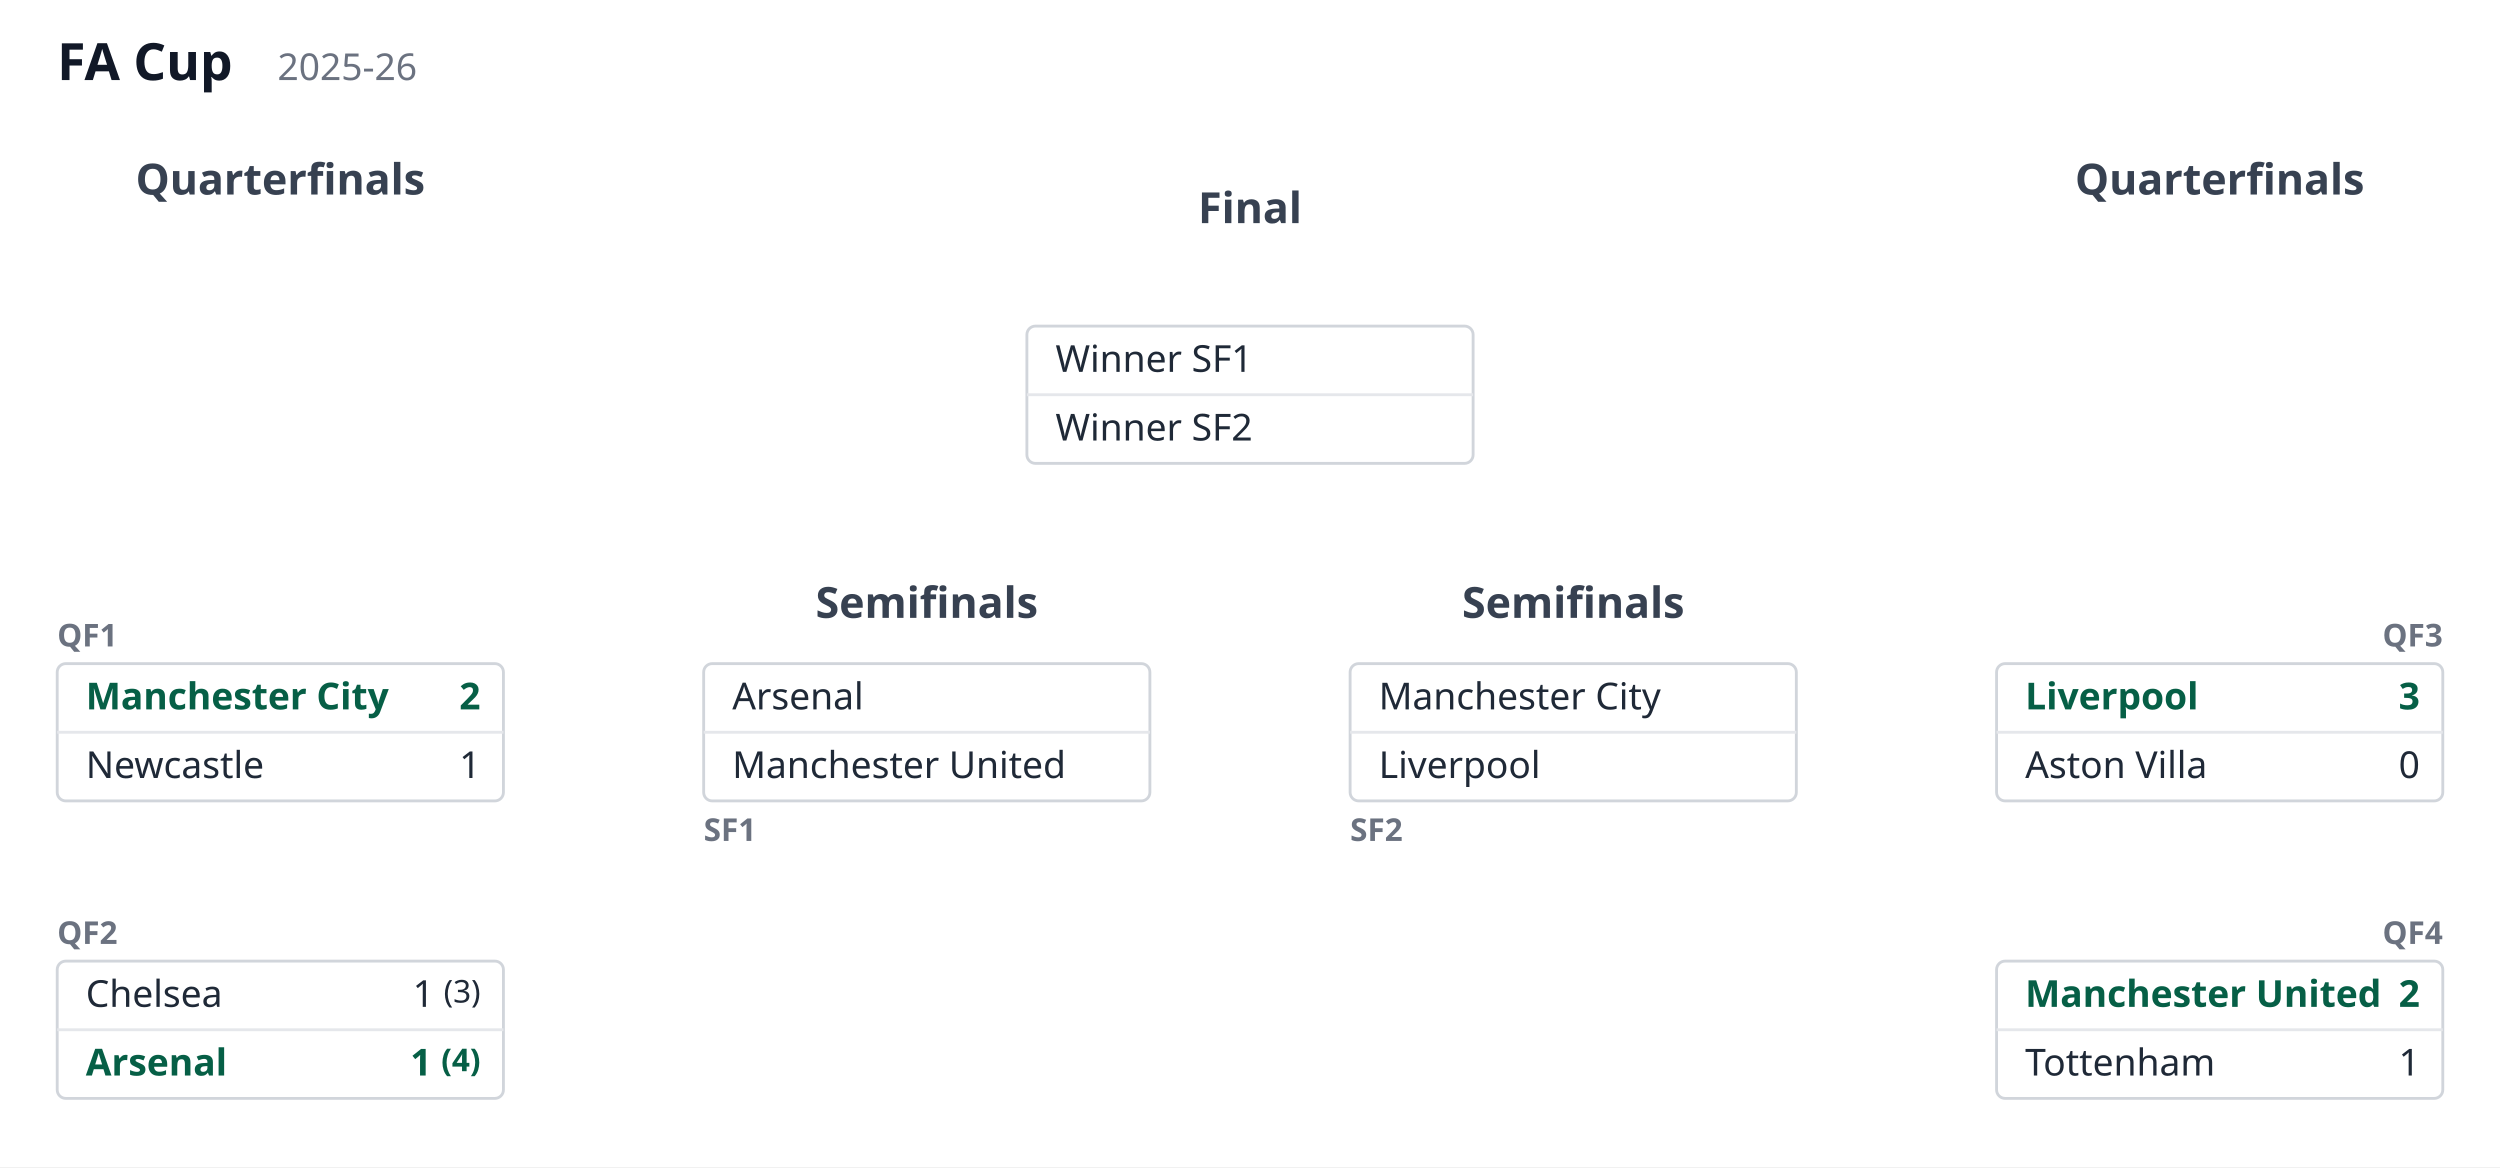
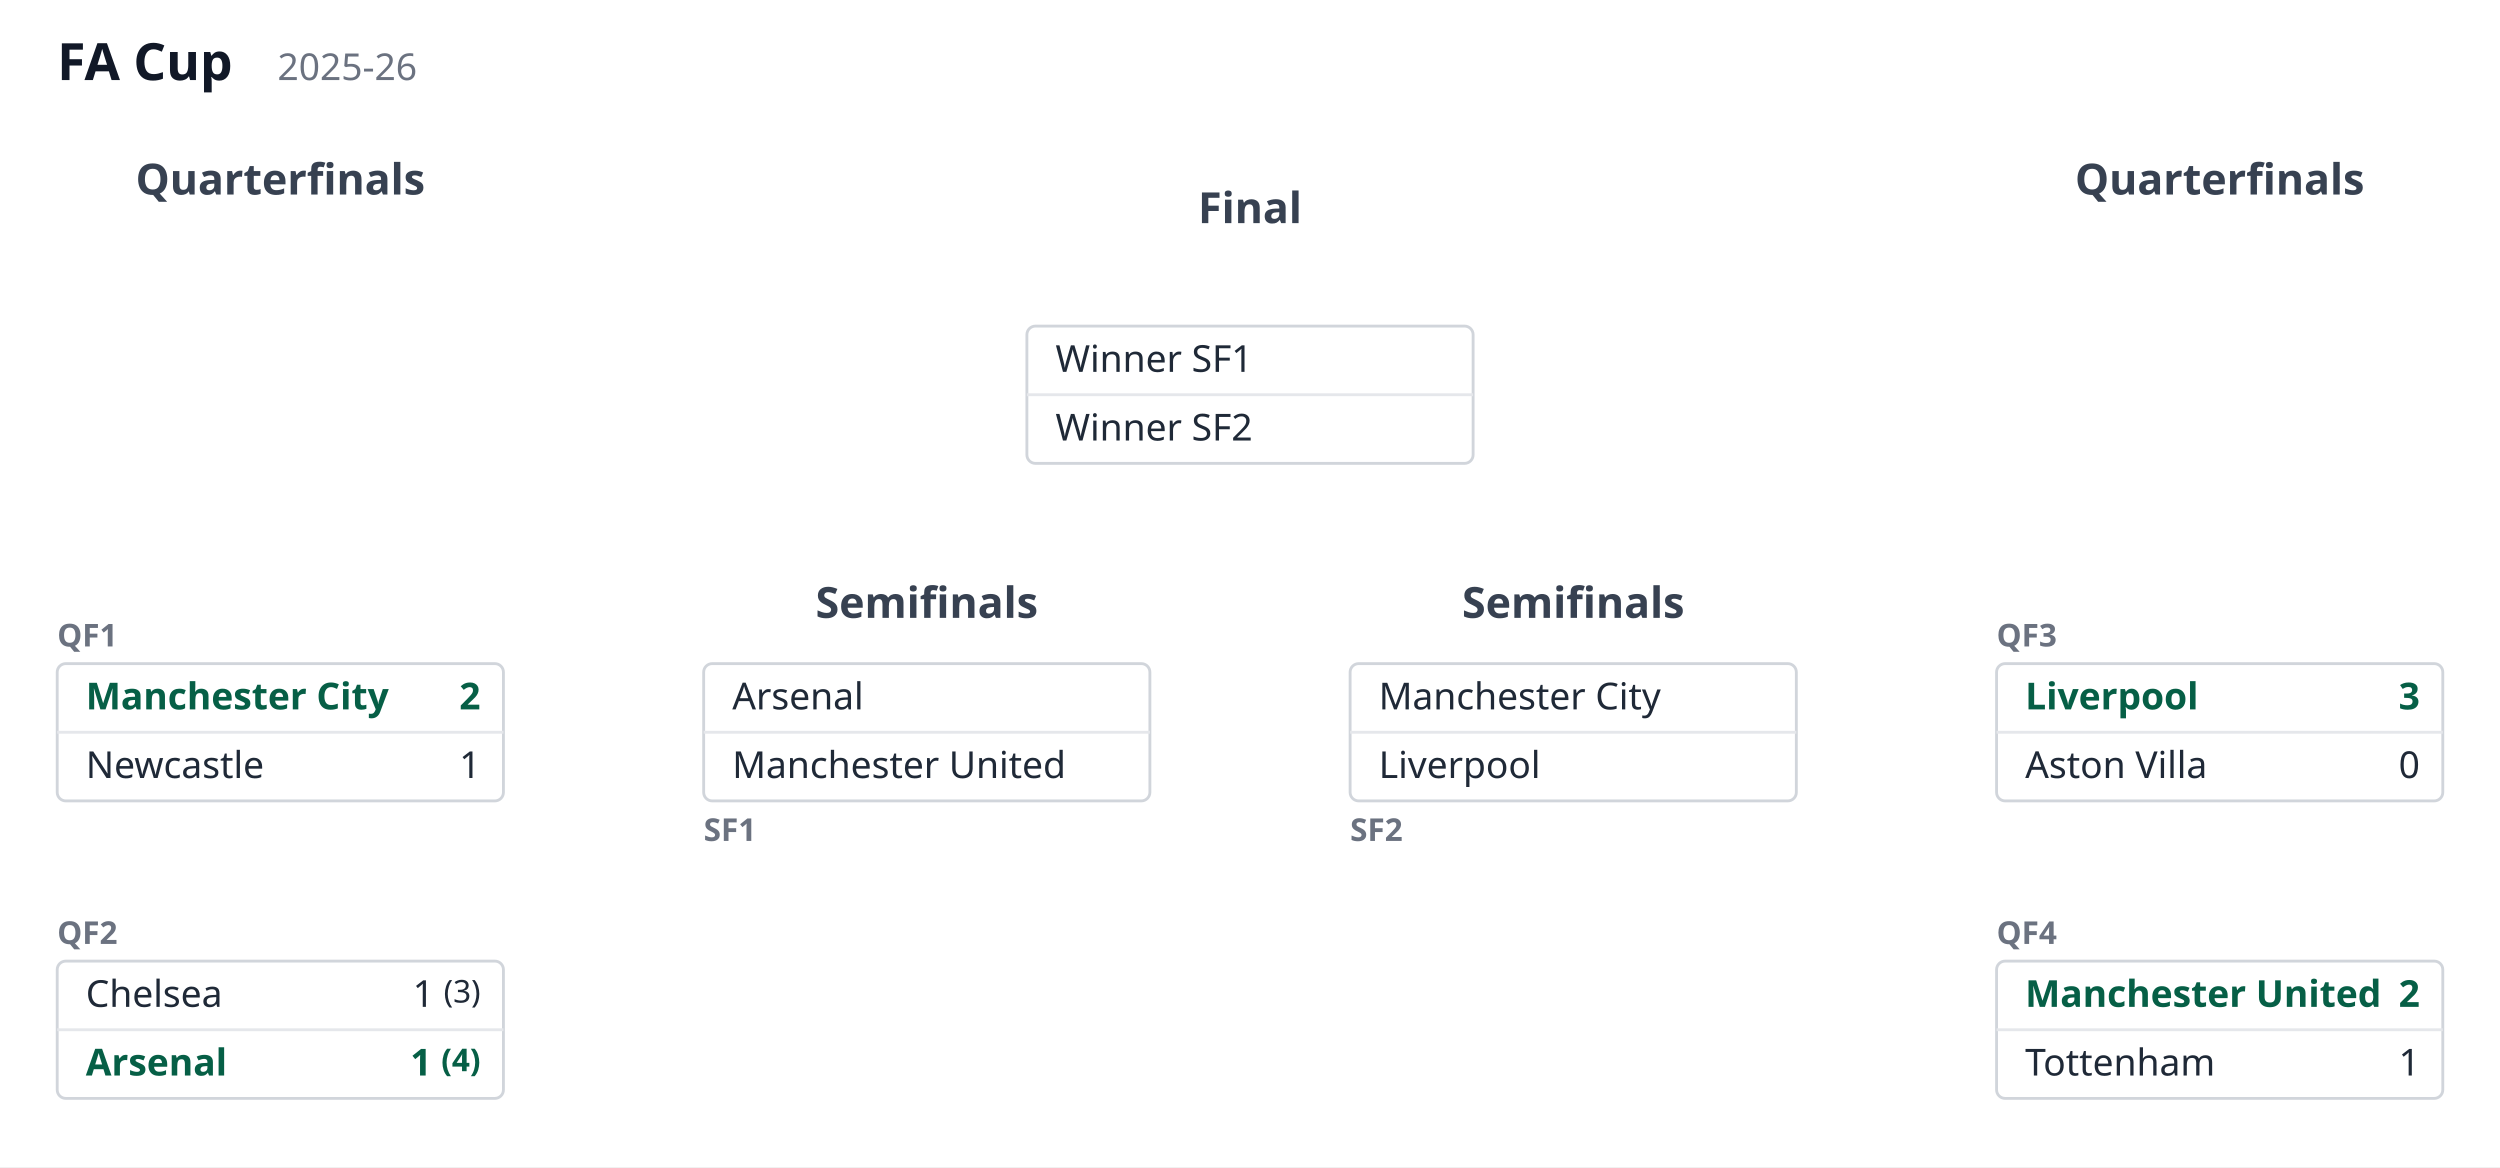
<svg xmlns="http://www.w3.org/2000/svg" viewBox="0 0 874 408" width="874" height="408" font-family="sans-serif">
  <style>
  .pd-bg { fill: #ffffff; }
  .pd-title { font: 600 18px sans-serif; fill: #111827; }
  .pd-season { font: 400 13px sans-serif; fill: #6b7280; }
  .pd-header { font: 600 15px sans-serif; fill: #374151; text-anchor: middle; }
  .pd-meta { font: 400 11px sans-serif; fill: #6b7280; }
  .pd-meta-id { font-weight: 700; }
  .pd-box { fill: #ffffff; stroke: #d1d5db; stroke-width: 1; }
  .pd-divider { stroke: #e5e7eb; stroke-width: 1; }
  .pd-team { font: 400 13px sans-serif; fill: #1f2937; }
  .pd-score { font: 400 13px sans-serif; fill: #1f2937; text-anchor: end; }
  .pd-pens { font-size: 11px; }
  .pd-win .pd-team, .pd-win .pd-score { font-weight: 700; fill: #065f46; }
  .pd-crest-frame { fill: none; stroke: #d1d5db; stroke-width: 1; }
  .pd-link { fill: none; stroke: #cbd5e1; stroke-width: 1.5; }
  @media (prefers-color-scheme: dark) {
    .pd-bg { fill: #0f172a; }
    .pd-title { fill: #f8fafc; }
    .pd-season { fill: #94a3b8; }
    .pd-header { fill: #cbd5e1; }
    .pd-meta { fill: #94a3b8; }
    .pd-box { fill: #1e293b; stroke: #334155; }
    .pd-divider { stroke: #334155; }
    .pd-team { fill: #e5e7eb; }
    .pd-score { fill: #e5e7eb; }
    .pd-win .pd-team, .pd-win .pd-score { fill: #34d399; }
    .pd-crest-frame { stroke: #334155; }
    .pd-link { stroke: #475569; }
  }</style>
  <rect class="pd-bg" width="874" height="408" />
  <text class="pd-title" x="20" y="28">FA Cup</text>
  <text class="pd-season" x="97" y="28">2025-26</text>
  <text class="pd-header" x="98" y="68">Quarterfinals</text>
  <text class="pd-header" x="776" y="68">Quarterfinals</text>
  <text class="pd-header" x="324" y="216">Semifinals</text>
  <text class="pd-header" x="550" y="216">Semifinals</text>
  <text class="pd-header" x="437" y="78">Final</text>
  <text class="pd-meta" x="20" y="226">
-     <tspan class="pd-meta-id">QF1</tspan>
+     <tspan x="20">
+       <tspan class="pd-meta-id">QF1</tspan>
+     </tspan>
  </text>
  <rect class="pd-box" x="20" y="232" width="156" height="48" rx="3" />
  <line class="pd-divider" x1="20" y1="256" x2="176" y2="256" />
  <g class="pd-win">
    <text class="pd-team" x="30" y="248">Manchester City</text>
    <text class="pd-score" x="168" y="248">2</text>
  </g>
  <g class="">
    <text class="pd-team" x="30" y="272">Newcastle</text>
    <text class="pd-score" x="168" y="272">1</text>
  </g>
  <text class="pd-meta" x="20" y="330">
-     <tspan class="pd-meta-id">QF2</tspan>
+     <tspan x="20">
+       <tspan class="pd-meta-id">QF2</tspan>
+     </tspan>
  </text>
  <rect class="pd-box" x="20" y="336" width="156" height="48" rx="3" />
  <line class="pd-divider" x1="20" y1="360" x2="176" y2="360" />
  <g class="">
    <text class="pd-team" x="30" y="352">Chelsea</text>
    <text class="pd-score" x="168" y="352">1 <tspan class="pd-pens" dy="-1.5">(3)</tspan>
    </text>
  </g>
  <g class="pd-win">
    <text class="pd-team" x="30" y="376">Arsenal</text>
    <text class="pd-score" x="168" y="376">1 <tspan class="pd-pens" dy="-1.5">(4)</tspan>
    </text>
  </g>
-   <text class="pd-meta" x="854" y="226" text-anchor="end">
-     <tspan class="pd-meta-id">QF3</tspan>
+   <text class="pd-meta" x="698" y="226">
+     <tspan x="698">
+       <tspan class="pd-meta-id">QF3</tspan>
+     </tspan>
  </text>
  <rect class="pd-box" x="698" y="232" width="156" height="48" rx="3" />
  <line class="pd-divider" x1="698" y1="256" x2="854" y2="256" />
  <g class="pd-win">
    <text class="pd-team" x="708" y="248">Liverpool</text>
    <text class="pd-score" x="846" y="248">3</text>
  </g>
  <g class="">
    <text class="pd-team" x="708" y="272">Aston Villa</text>
    <text class="pd-score" x="846" y="272">0</text>
  </g>
-   <text class="pd-meta" x="854" y="330" text-anchor="end">
-     <tspan class="pd-meta-id">QF4</tspan>
+   <text class="pd-meta" x="698" y="330">
+     <tspan x="698">
+       <tspan class="pd-meta-id">QF4</tspan>
+     </tspan>
  </text>
  <rect class="pd-box" x="698" y="336" width="156" height="48" rx="3" />
  <line class="pd-divider" x1="698" y1="360" x2="854" y2="360" />
  <g class="pd-win">
    <text class="pd-team" x="708" y="352">Manchester United</text>
    <text class="pd-score" x="846" y="352">2</text>
  </g>
  <g class="">
    <text class="pd-team" x="708" y="376">Tottenham</text>
    <text class="pd-score" x="846" y="376">1</text>
  </g>
  <text class="pd-meta" x="246" y="294">
    <tspan x="246">
      <tspan class="pd-meta-id">SF1</tspan>
    </tspan>
  </text>
  <rect class="pd-box" x="246" y="232" width="156" height="48" rx="3" />
  <line class="pd-divider" x1="246" y1="256" x2="402" y2="256" />
  <g class="">
    <text class="pd-team" x="256" y="248">Arsenal</text>
  </g>
  <g class="">
    <text class="pd-team" x="256" y="272">Manchester United</text>
  </g>
  <text class="pd-meta" x="472" y="294">
    <tspan x="472">
      <tspan class="pd-meta-id">SF2</tspan>
    </tspan>
  </text>
  <rect class="pd-box" x="472" y="232" width="156" height="48" rx="3" />
  <line class="pd-divider" x1="472" y1="256" x2="628" y2="256" />
  <g class="">
    <text class="pd-team" x="482" y="248">Manchester City</text>
  </g>
  <g class="">
    <text class="pd-team" x="482" y="272">Liverpool</text>
  </g>
  <rect class="pd-box" x="359" y="114" width="156" height="48" rx="3" />
  <line class="pd-divider" x1="359" y1="138" x2="515" y2="138" />
  <g class="">
    <text class="pd-team" x="369" y="130">Winner SF1</text>
  </g>
  <g class="">
    <text class="pd-team" x="369" y="154">Winner SF2</text>
  </g>
</svg>
